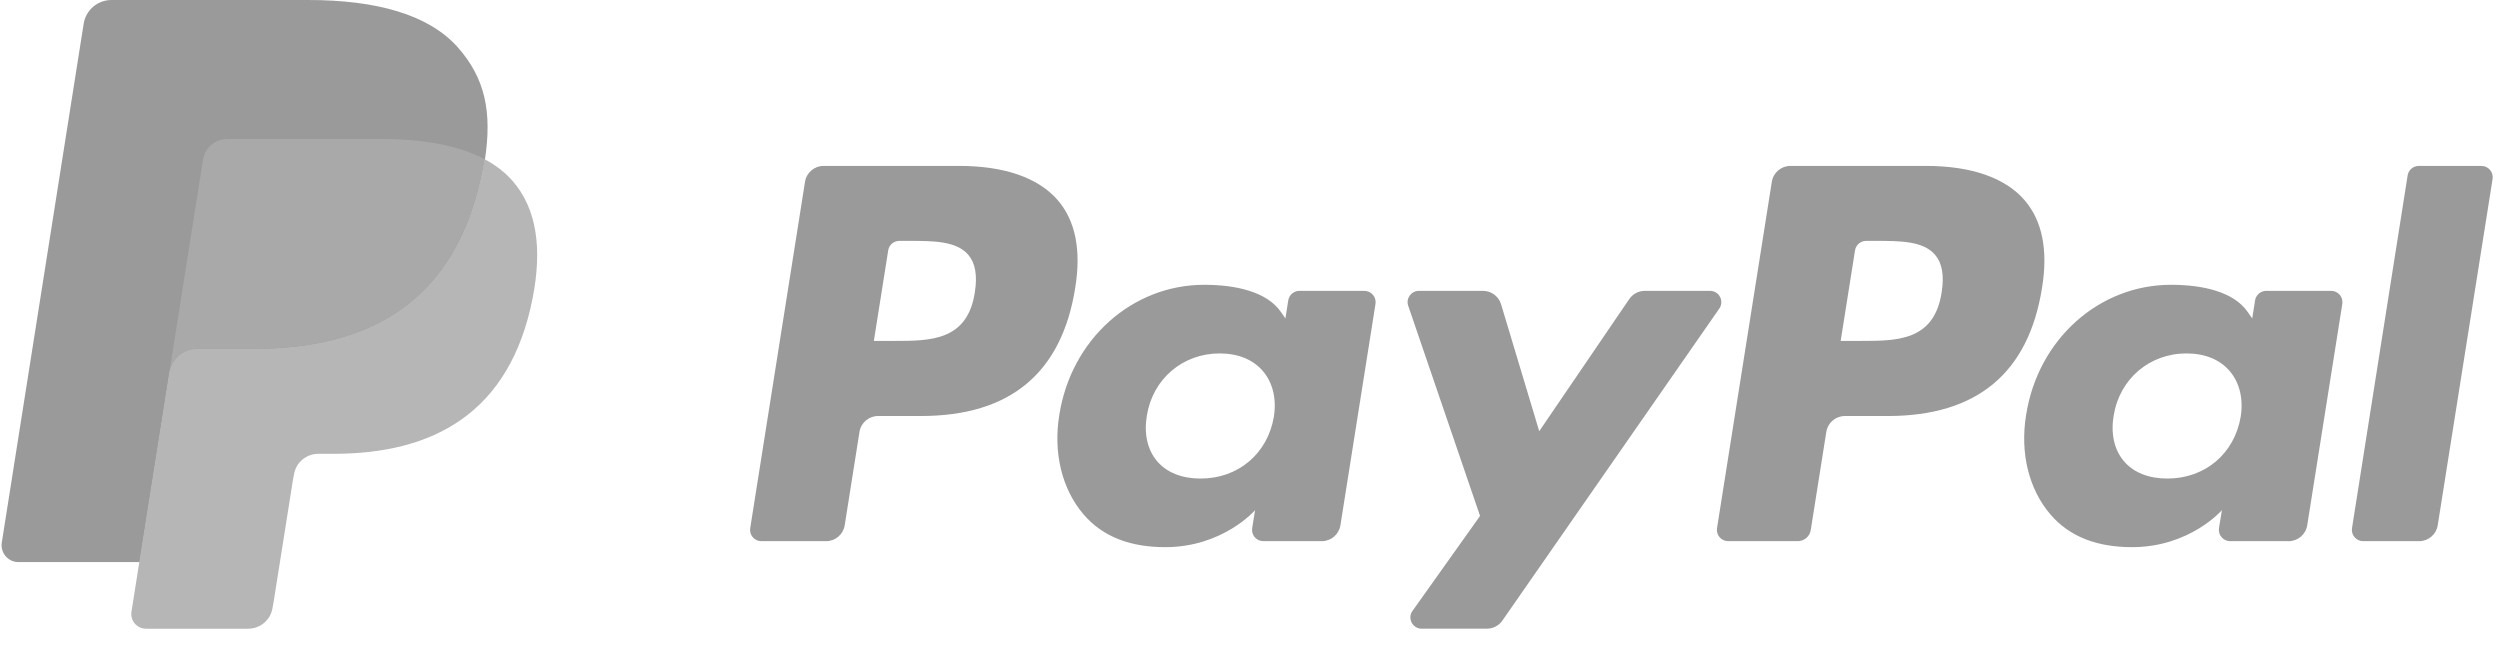
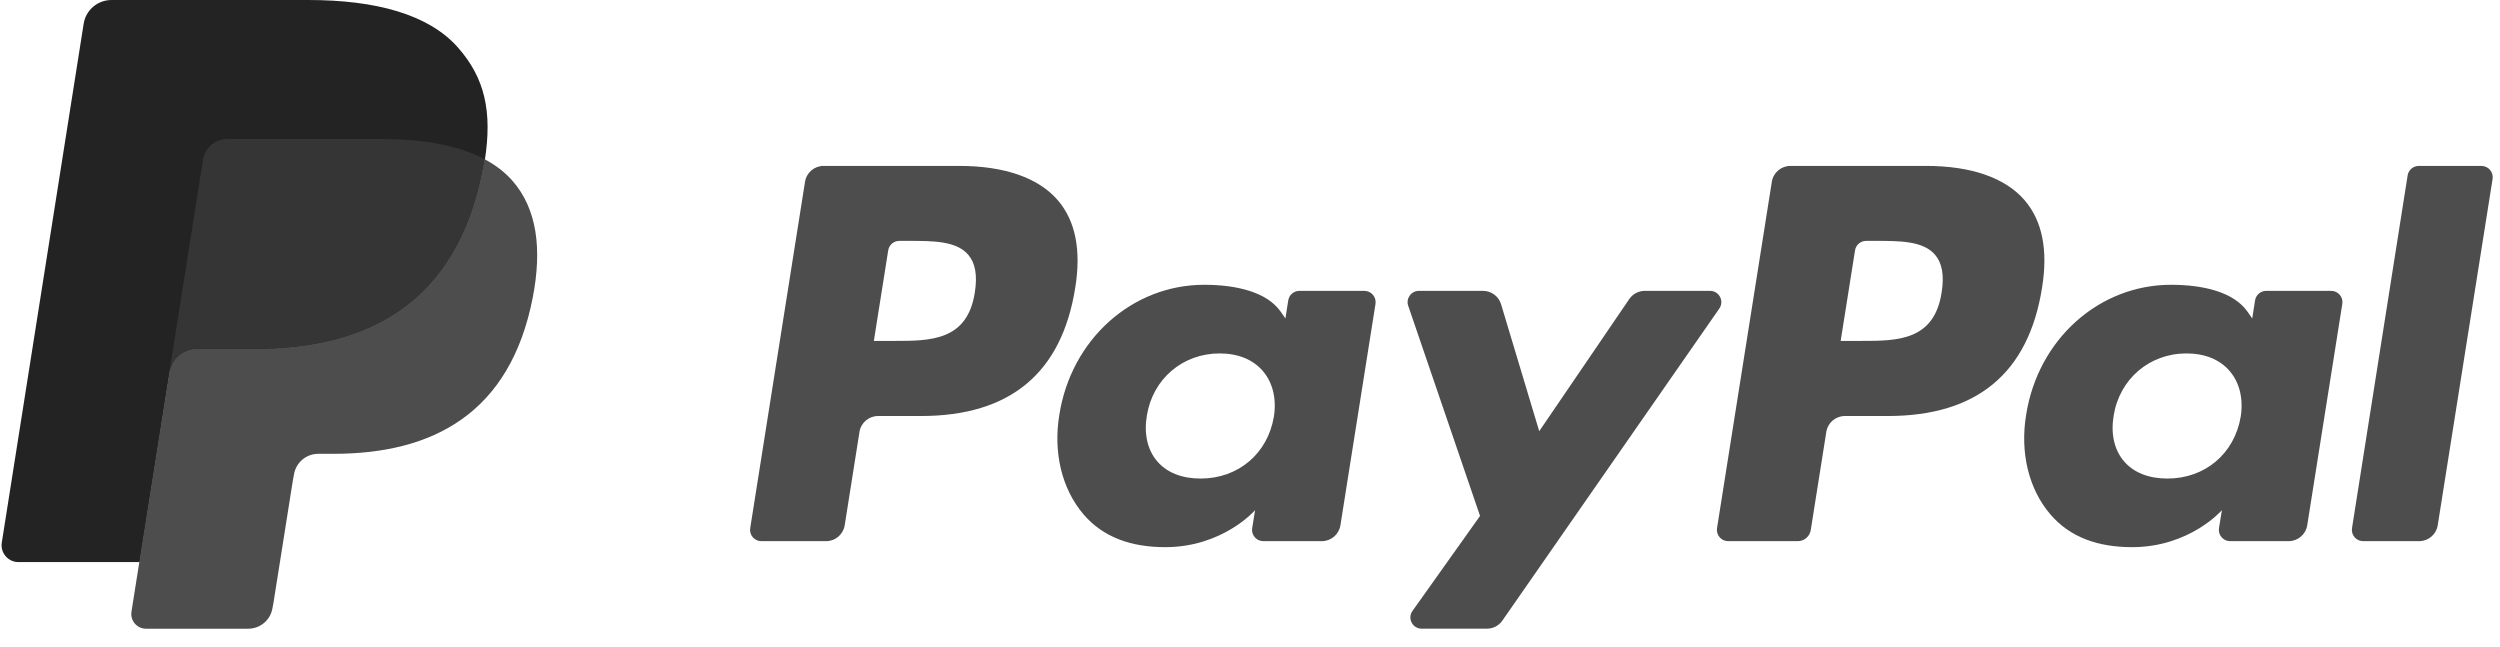
<svg xmlns="http://www.w3.org/2000/svg" width="116px" height="30px" viewBox="0 0 116 30" version="1.1">
  <defs />
-   <g id="Checkout" stroke="none" stroke-width="1" fill="none" fill-rule="evenodd">
-     <g id="Checkout-1600" transform="translate(-195, -538)">
-       <g id="Form" transform="translate(103, 394)">
-         <g id="Payment-method" transform="translate(47, 68)">
-           <g id="Paypal" transform="translate(3, 76)">
-             <g id="paypal" transform="translate(42, 0)">
-               <path d="M111.714,8.14 L109.133,24.507 C109.083,24.823 109.329,25.11 109.651,25.11 L112.247,25.11 C112.677,25.11 113.044,24.798 113.11,24.375 L115.656,8.303 C115.706,7.986 115.46,7.699 115.137,7.699 L112.233,7.699 C111.974,7.699 111.754,7.886 111.714,8.14" id="l" fill="#9A9A9A" />
-               <path d="M103.968,19.339 C103.677,21.053 102.311,22.205 100.568,22.205 C99.695,22.205 98.995,21.925 98.546,21.395 C98.1,20.869 97.933,20.12 98.074,19.287 C98.345,17.587 99.733,16.399 101.449,16.399 C102.305,16.399 102.999,16.681 103.457,17.216 C103.918,17.755 104.1,18.509 103.968,19.339 M108.165,13.496 L105.153,13.496 C104.895,13.496 104.676,13.683 104.635,13.938 L104.503,14.777 L104.292,14.473 C103.64,13.53 102.186,13.214 100.735,13.214 C97.407,13.214 94.565,15.727 94.012,19.251 C93.724,21.01 94.133,22.69 95.134,23.863 C96.052,24.94 97.364,25.388 98.926,25.388 C101.609,25.388 103.096,23.672 103.096,23.672 L102.961,24.506 C102.911,24.823 103.157,25.11 103.48,25.11 L106.191,25.11 C106.622,25.11 106.988,24.798 107.055,24.375 L108.683,14.1 C108.734,13.783 108.487,13.496 108.165,13.496" id="a" fill="#9A9A9A" />
-               <path d="M90.092,13.568 C89.748,15.818 88.024,15.818 86.356,15.818 L85.407,15.818 L86.073,11.618 C86.113,11.364 86.333,11.177 86.59,11.177 L87.026,11.177 C88.161,11.177 89.233,11.177 89.786,11.821 C90.117,12.207 90.217,12.779 90.092,13.568 M89.366,7.698 L83.077,7.698 C82.646,7.698 82.28,8.01 82.213,8.433 L79.67,24.506 C79.62,24.823 79.866,25.11 80.187,25.11 L83.415,25.11 C83.716,25.11 83.972,24.891 84.019,24.596 L84.741,20.038 C84.807,19.615 85.174,19.303 85.604,19.303 L87.594,19.303 C91.737,19.303 94.128,17.305 94.752,13.345 C95.034,11.614 94.764,10.253 93.95,9.3 C93.056,8.252 91.471,7.698 89.366,7.698" id="P" fill="#9A9A9A" />
-               <path d="M79.346,13.496 L76.318,13.496 C76.029,13.496 75.758,13.64 75.596,13.879 L71.42,20.008 L69.65,14.118 C69.539,13.749 69.199,13.496 68.813,13.496 L65.837,13.496 C65.478,13.496 65.225,13.849 65.341,14.187 L68.674,23.939 L65.539,28.347 C65.293,28.693 65.541,29.171 65.967,29.171 L68.991,29.171 C69.277,29.171 69.546,29.031 69.709,28.797 L79.776,14.317 C80.017,13.97 79.769,13.496 79.346,13.496" id="y" fill="#9A9A9A" />
-               <path d="M59.107,19.339 C58.816,21.053 57.451,22.205 55.708,22.205 C54.835,22.205 54.135,21.925 53.686,21.395 C53.24,20.869 53.073,20.12 53.214,19.287 C53.484,17.587 54.873,16.399 56.589,16.399 C57.444,16.399 58.138,16.681 58.597,17.216 C59.058,17.755 59.24,18.509 59.107,19.339 M63.305,13.496 L60.293,13.496 C60.035,13.496 59.815,13.683 59.775,13.938 L59.643,14.777 L59.433,14.473 C58.78,13.53 57.326,13.214 55.874,13.214 C52.547,13.214 49.705,15.727 49.152,19.251 C48.864,21.01 49.273,22.69 50.273,23.863 C51.192,24.94 52.503,25.388 54.066,25.388 C56.748,25.388 58.236,23.672 58.236,23.672 L58.101,24.506 C58.051,24.823 58.296,25.11 58.619,25.11 L61.331,25.11 C61.762,25.11 62.127,24.798 62.195,24.375 L63.823,14.1 C63.873,13.783 63.627,13.496 63.305,13.496" id="a" fill="#9A9A9A" />
-               <path d="M45.232,13.568 C44.888,15.818 43.164,15.818 41.496,15.818 L40.547,15.818 L41.213,11.618 C41.252,11.364 41.472,11.177 41.73,11.177 L42.166,11.177 C43.301,11.177 44.373,11.177 44.926,11.821 C45.257,12.207 45.357,12.779 45.232,13.568 M44.506,7.698 L38.216,7.698 C37.786,7.698 37.42,8.01 37.353,8.433 L34.81,24.506 C34.759,24.823 35.005,25.11 35.327,25.11 L38.331,25.11 C38.761,25.11 39.126,24.798 39.194,24.375 L39.88,20.038 C39.947,19.615 40.313,19.303 40.743,19.303 L42.733,19.303 C46.876,19.303 49.268,17.305 49.892,13.345 C50.173,11.614 49.903,10.253 49.09,9.3 C48.196,8.252 46.61,7.698 44.506,7.698" id="P" fill="#9A9A9A" />
-               <g id="icon">
-                 <path d="M21.256,2.212 C19.896,0.664 17.439,0 14.296,0 L5.172,0 C4.529,0 3.982,0.467 3.882,1.101 L0.083,25.177 C0.007,25.651 0.375,26.081 0.857,26.081 L6.489,26.081 L7.904,17.116 L7.86,17.396 C7.961,16.763 8.503,16.295 9.145,16.295 L11.822,16.295 C17.08,16.295 21.197,14.161 22.4,7.987 C22.436,7.805 22.466,7.627 22.493,7.453 C22.341,7.373 22.341,7.373 22.493,7.453 C22.851,5.172 22.491,3.618 21.256,2.212" id="P" fill="#9A9A9A" />
-                 <path d="M22.47,7.379 L22.47,7.379 C22.442,7.553 22.412,7.729 22.377,7.911 C21.176,14.058 17.064,16.184 11.814,16.184 L9.14,16.184 C8.498,16.184 7.957,16.65 7.857,17.281 L6.1,28.383 C6.034,28.797 6.355,29.172 6.775,29.172 L11.517,29.172 C12.078,29.172 12.556,28.765 12.643,28.213 L12.689,27.972 L13.583,22.328 L13.641,22.016 C13.728,21.464 14.206,21.057 14.767,21.057 L15.476,21.057 C20.07,21.057 23.666,19.197 24.717,13.819 C25.156,11.571 24.929,9.695 23.768,8.377 C23.416,7.978 22.979,7.648 22.47,7.379" id="shadow" fill="#B6B6B6" />
-                 <path d="M21.213,6.879 C21.03,6.826 20.841,6.778 20.646,6.735 C20.451,6.692 20.25,6.654 20.044,6.621 C19.323,6.504 18.534,6.449 17.688,6.449 L10.546,6.449 C10.37,6.449 10.203,6.489 10.054,6.561 C9.724,6.719 9.48,7.029 9.42,7.41 L7.902,17.001 L7.858,17.281 C7.958,16.65 8.499,16.184 9.141,16.184 L11.814,16.184 C17.065,16.184 21.176,14.059 22.377,7.911 C22.413,7.729 22.443,7.553 22.471,7.379 C22.167,7.219 21.837,7.081 21.483,6.963 C21.395,6.934 21.305,6.906 21.213,6.879" id="fill" fill="#AAA9A9" />
-               </g>
+   <g id="Checkout-1600" stroke="none" stroke-width="1" fill="none" fill-rule="evenodd" transform="translate(-195, -538)">
+     <g id="Form" transform="translate(103, 394)">
+       <g id="Payment-method" transform="translate(47, 68)">
+         <g id="Paypal-Active" transform="translate(3, 76)">
+           <g id="paypal" transform="translate(42, 0)">
+             <path d="M111.714,8.14 L109.133,24.507 C109.083,24.823 109.329,25.11 109.651,25.11 L112.247,25.11 C112.677,25.11 113.044,24.798 113.11,24.375 L115.656,8.303 C115.706,7.986 115.46,7.699 115.137,7.699 L112.233,7.699 C111.974,7.699 111.754,7.886 111.714,8.14" id="l" fill="#4D4D4D" />
+             <path d="M103.968,19.339 C103.677,21.053 102.311,22.205 100.568,22.205 C99.695,22.205 98.995,21.925 98.546,21.395 C98.1,20.869 97.933,20.12 98.074,19.287 C98.345,17.587 99.733,16.399 101.449,16.399 C102.305,16.399 102.999,16.681 103.457,17.216 C103.918,17.755 104.1,18.509 103.968,19.339 M108.165,13.496 L105.153,13.496 C104.895,13.496 104.676,13.683 104.635,13.938 L104.503,14.777 L104.292,14.473 C103.64,13.53 102.186,13.214 100.735,13.214 C97.407,13.214 94.565,15.727 94.012,19.251 C93.724,21.01 94.133,22.69 95.134,23.863 C96.052,24.94 97.364,25.388 98.926,25.388 C101.609,25.388 103.096,23.672 103.096,23.672 L102.961,24.506 C102.911,24.823 103.157,25.11 103.48,25.11 L106.191,25.11 C106.622,25.11 106.988,24.798 107.055,24.375 L108.683,14.1 C108.734,13.783 108.487,13.496 108.165,13.496" id="a" fill="#4D4D4D" />
+             <path d="M90.092,13.568 C89.748,15.818 88.024,15.818 86.356,15.818 L85.407,15.818 L86.073,11.618 C86.113,11.364 86.333,11.177 86.59,11.177 L87.026,11.177 C88.161,11.177 89.233,11.177 89.786,11.821 C90.117,12.207 90.217,12.779 90.092,13.568 M89.366,7.698 L83.077,7.698 C82.646,7.698 82.28,8.01 82.213,8.433 L79.67,24.506 C79.62,24.823 79.866,25.11 80.187,25.11 L83.415,25.11 C83.716,25.11 83.972,24.891 84.019,24.596 L84.741,20.038 C84.807,19.615 85.174,19.303 85.604,19.303 L87.594,19.303 C91.737,19.303 94.128,17.305 94.752,13.345 C95.034,11.614 94.764,10.253 93.95,9.3 C93.056,8.252 91.471,7.698 89.366,7.698" id="P" fill="#4D4D4D" />
+             <path d="M79.346,13.496 L76.318,13.496 C76.029,13.496 75.758,13.64 75.596,13.879 L71.42,20.008 L69.65,14.118 C69.539,13.749 69.199,13.496 68.813,13.496 L65.837,13.496 C65.478,13.496 65.225,13.849 65.341,14.187 L68.674,23.939 L65.539,28.347 C65.293,28.693 65.541,29.171 65.967,29.171 L68.991,29.171 C69.277,29.171 69.546,29.031 69.709,28.797 L79.776,14.317 C80.017,13.97 79.769,13.496 79.346,13.496" id="y" fill="#4D4D4D" />
+             <path d="M59.107,19.339 C58.816,21.053 57.451,22.205 55.708,22.205 C54.835,22.205 54.135,21.925 53.686,21.395 C53.24,20.869 53.073,20.12 53.214,19.287 C53.484,17.587 54.873,16.399 56.589,16.399 C57.444,16.399 58.138,16.681 58.597,17.216 C59.058,17.755 59.24,18.509 59.107,19.339 M63.305,13.496 L60.293,13.496 C60.035,13.496 59.815,13.683 59.775,13.938 L59.643,14.777 L59.433,14.473 C58.78,13.53 57.326,13.214 55.874,13.214 C52.547,13.214 49.705,15.727 49.152,19.251 C48.864,21.01 49.273,22.69 50.273,23.863 C51.192,24.94 52.503,25.388 54.066,25.388 C56.748,25.388 58.236,23.672 58.236,23.672 L58.101,24.506 C58.051,24.823 58.296,25.11 58.619,25.11 L61.331,25.11 C61.762,25.11 62.127,24.798 62.195,24.375 L63.823,14.1 C63.873,13.783 63.627,13.496 63.305,13.496" id="a" fill="#4D4D4D" />
+             <path d="M45.232,13.568 C44.888,15.818 43.164,15.818 41.496,15.818 L40.547,15.818 L41.213,11.618 C41.252,11.364 41.472,11.177 41.73,11.177 L42.166,11.177 C43.301,11.177 44.373,11.177 44.926,11.821 C45.257,12.207 45.357,12.779 45.232,13.568 M44.506,7.698 L38.216,7.698 C37.786,7.698 37.42,8.01 37.353,8.433 L34.81,24.506 C34.759,24.823 35.005,25.11 35.327,25.11 L38.331,25.11 C38.761,25.11 39.126,24.798 39.194,24.375 L39.88,20.038 C39.947,19.615 40.313,19.303 40.743,19.303 L42.733,19.303 C46.876,19.303 49.268,17.305 49.892,13.345 C50.173,11.614 49.903,10.253 49.09,9.3 C48.196,8.252 46.61,7.698 44.506,7.698" id="P" fill="#4D4D4D" />
+             <g id="icon">
+               <path d="M21.256,2.212 C19.896,0.664 17.439,0 14.296,0 L5.172,0 C4.529,0 3.982,0.467 3.882,1.101 L0.083,25.177 C0.007,25.651 0.375,26.081 0.857,26.081 L6.489,26.081 L7.904,17.116 L7.86,17.396 C7.961,16.763 8.503,16.295 9.145,16.295 L11.822,16.295 C17.08,16.295 21.197,14.161 22.4,7.987 C22.436,7.805 22.466,7.627 22.493,7.453 C22.341,7.373 22.341,7.373 22.493,7.453 C22.851,5.172 22.491,3.618 21.256,2.212" id="P" fill="#232323" />
+               <path d="M22.47,7.379 L22.47,7.379 C22.442,7.553 22.412,7.729 22.377,7.911 C21.176,14.058 17.064,16.184 11.814,16.184 L9.14,16.184 C8.498,16.184 7.957,16.65 7.857,17.281 L6.1,28.383 C6.034,28.797 6.355,29.172 6.775,29.172 L11.517,29.172 C12.078,29.172 12.556,28.765 12.643,28.213 L12.689,27.972 L13.583,22.328 L13.641,22.016 C13.728,21.464 14.206,21.057 14.767,21.057 L15.476,21.057 C20.07,21.057 23.666,19.197 24.717,13.819 C25.156,11.571 24.929,9.695 23.768,8.377 C23.416,7.978 22.979,7.648 22.47,7.379" id="shadow" fill="#4D4D4D" />
+               <path d="M21.213,6.879 C21.03,6.826 20.841,6.778 20.646,6.735 C20.451,6.692 20.25,6.654 20.044,6.621 C19.323,6.504 18.534,6.449 17.688,6.449 L10.546,6.449 C10.37,6.449 10.203,6.489 10.054,6.561 C9.724,6.719 9.48,7.029 9.42,7.41 L7.902,17.001 L7.858,17.281 C7.958,16.65 8.499,16.184 9.141,16.184 L11.814,16.184 C17.065,16.184 21.176,14.059 22.377,7.911 C22.413,7.729 22.443,7.553 22.471,7.379 C22.167,7.219 21.837,7.081 21.483,6.963 C21.395,6.934 21.305,6.906 21.213,6.879" id="fill" fill="#353535" />
            </g>
          </g>
        </g>
      </g>
    </g>
  </g>
</svg>
